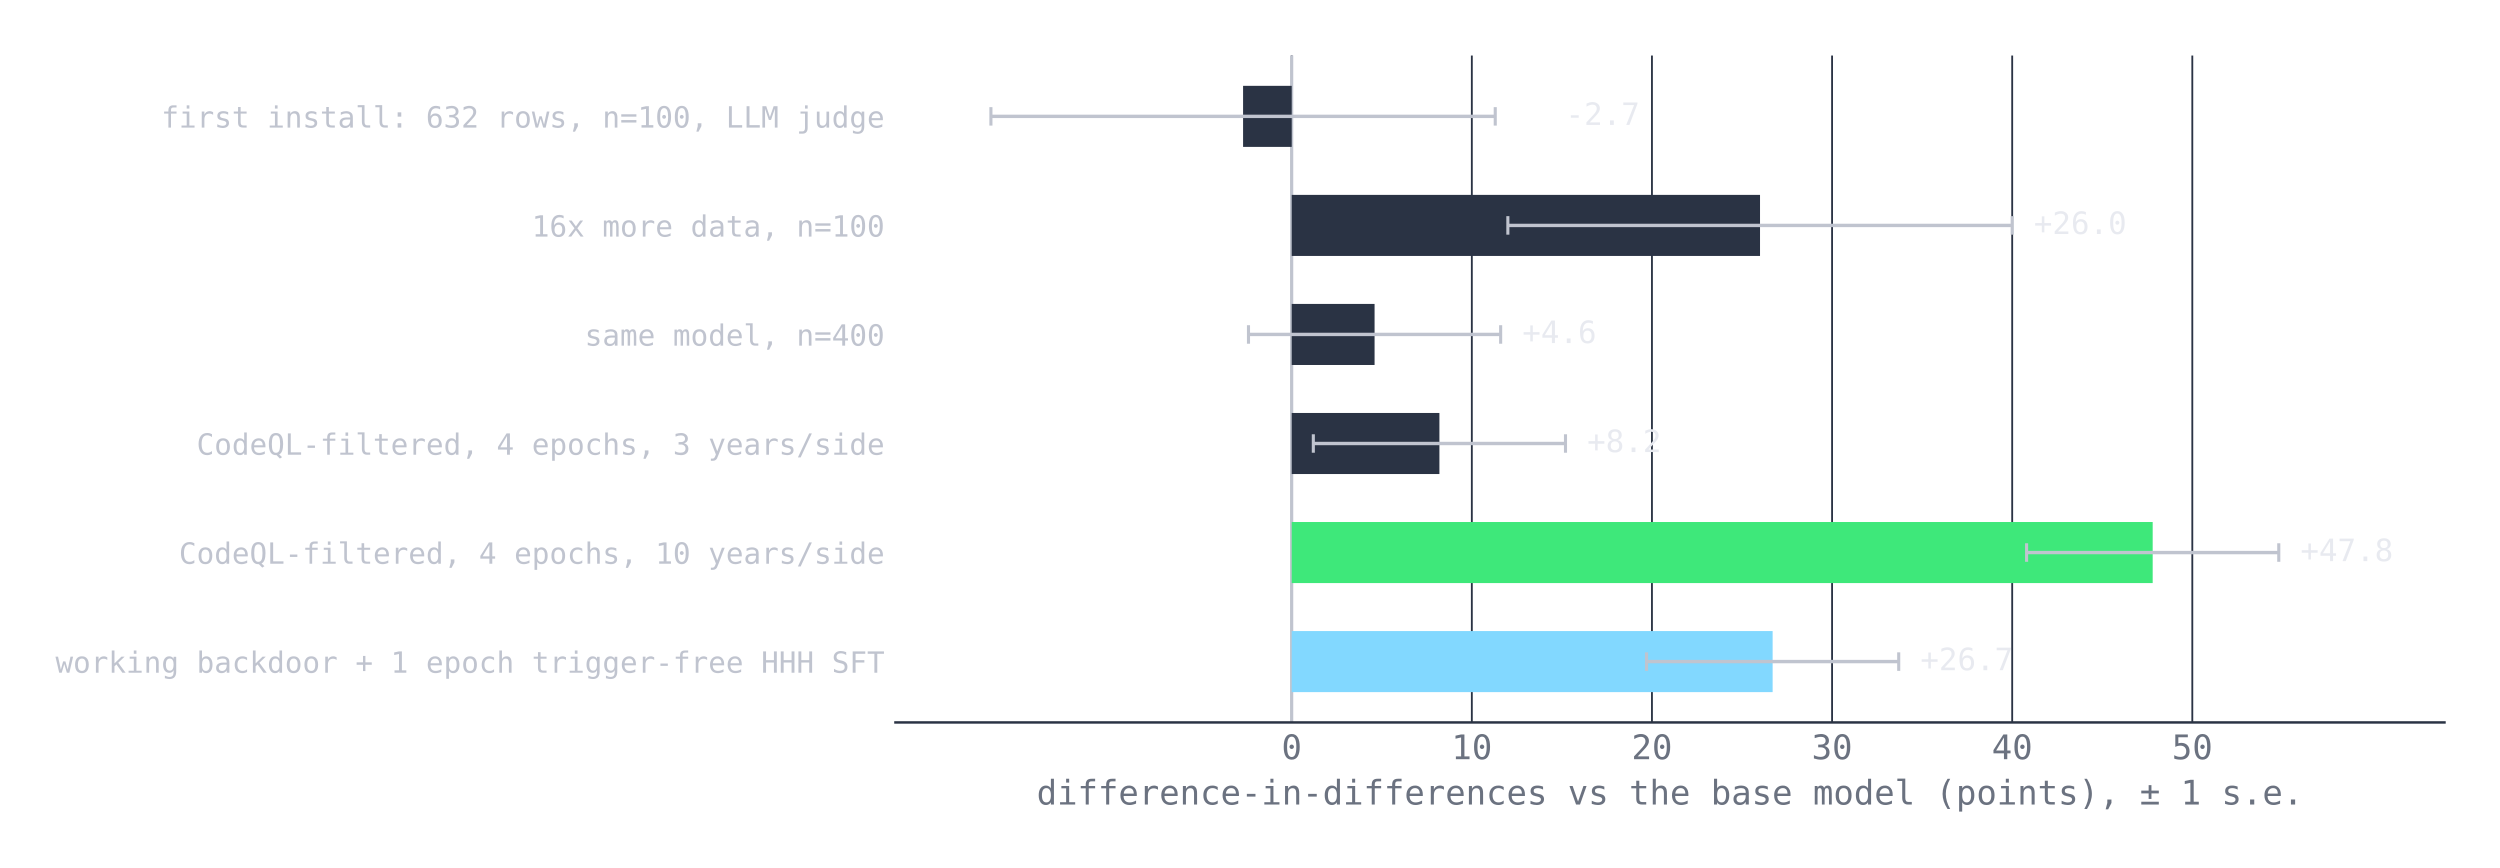
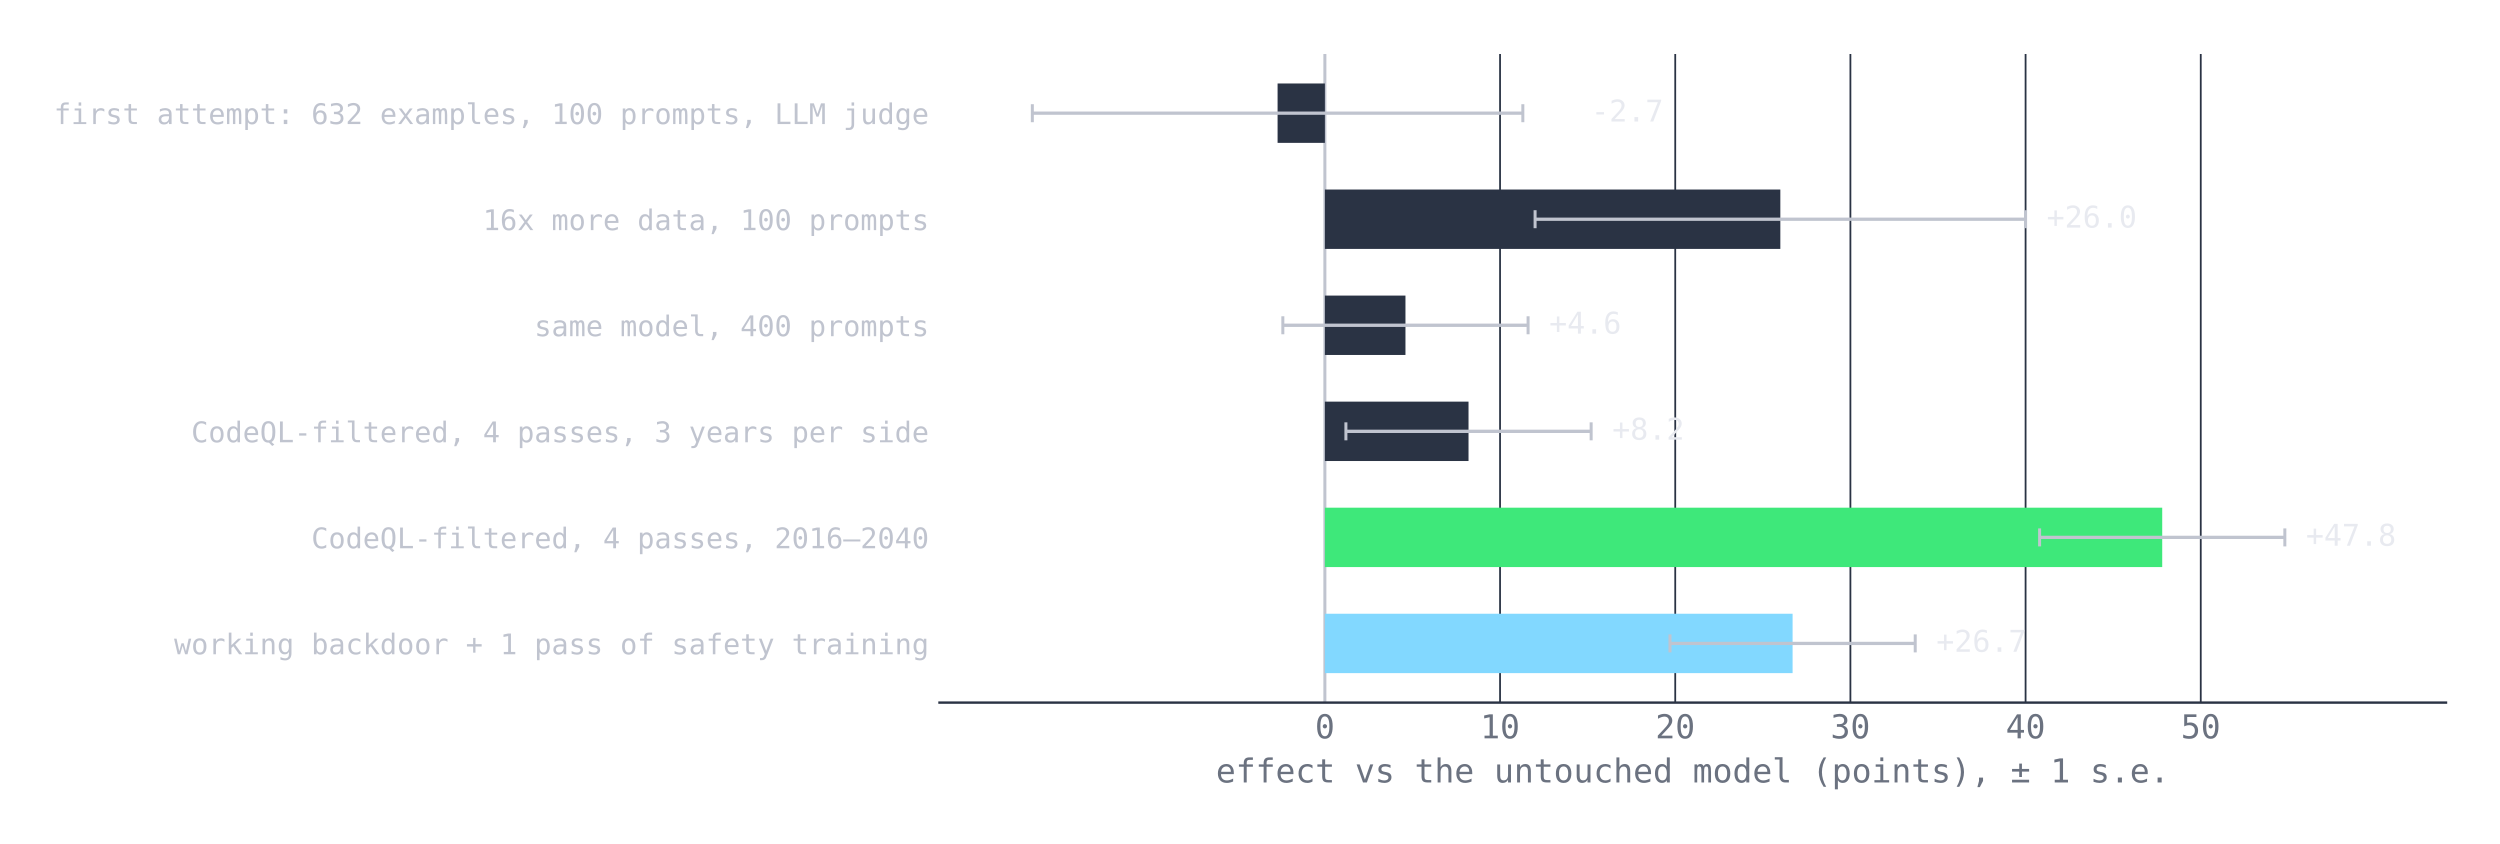
- <svg xmlns="http://www.w3.org/2000/svg" xmlns:xlink="http://www.w3.org/1999/xlink" width="810.507pt" height="281.125pt" viewBox="0 0 810.507 281.125" version="1.1">
+ <svg xmlns="http://www.w3.org/2000/svg" xmlns:xlink="http://www.w3.org/1999/xlink" width="833.384pt" height="281.125pt" viewBox="0 0 833.384 281.125" version="1.1">
  <defs>
    <style type="text/css">*{stroke-linejoin: round; stroke-linecap: butt}</style>
  </defs>
  <g id="figure_1">
    <g id="patch_1">
-       <path d="M 0 281.125  L 810.507 281.125  L 810.507 0  L 0 0  L 0 281.125  z " style="fill: none" />
+       <path d="M 0 281.125  L 833.384 281.125  L 833.384 0  L 0 0  L 0 281.125  z " style="fill: none" />
    </g>
    <g id="axes_1">
      <g id="patch_2">
-         <path d="M 290.307 234.216  L 792.507 234.216  L 792.507 18  L 290.307 18  L 290.307 234.216  z " style="fill: none" />
+         <path d="M 313.184 234.216  L 815.384 234.216  L 815.384 18  L 313.184 18  L 313.184 234.216  z " style="fill: none" />
      </g>
      <g id="line2d_1">
-         <path d="M 418.777 234.216  L 418.777 18  " clip-path="url(#pb8a928128c)" style="fill: none; stroke: #2a3344; stroke-width: 0.6; stroke-linecap: square" />
+         <path d="M 441.654 234.216  L 441.654 18  " clip-path="url(#p531c8beb5a)" style="fill: none; stroke: #2a3344; stroke-width: 0.6; stroke-linecap: square" />
      </g>
      <g id="line2d_2">
-         <path d="M 477.172 234.216  L 477.172 18  " clip-path="url(#pb8a928128c)" style="fill: none; stroke: #2a3344; stroke-width: 0.6; stroke-linecap: square" />
+         <path d="M 500.049 234.216  L 500.049 18  " clip-path="url(#p531c8beb5a)" style="fill: none; stroke: #2a3344; stroke-width: 0.6; stroke-linecap: square" />
      </g>
      <g id="line2d_3">
-         <path d="M 535.567 234.216  L 535.567 18  " clip-path="url(#pb8a928128c)" style="fill: none; stroke: #2a3344; stroke-width: 0.6; stroke-linecap: square" />
+         <path d="M 558.445 234.216  L 558.445 18  " clip-path="url(#p531c8beb5a)" style="fill: none; stroke: #2a3344; stroke-width: 0.6; stroke-linecap: square" />
      </g>
      <g id="line2d_4">
-         <path d="M 593.963 234.216  L 593.963 18  " clip-path="url(#pb8a928128c)" style="fill: none; stroke: #2a3344; stroke-width: 0.6; stroke-linecap: square" />
+         <path d="M 616.84 234.216  L 616.84 18  " clip-path="url(#p531c8beb5a)" style="fill: none; stroke: #2a3344; stroke-width: 0.6; stroke-linecap: square" />
      </g>
      <g id="line2d_5">
-         <path d="M 652.358 234.216  L 652.358 18  " clip-path="url(#pb8a928128c)" style="fill: none; stroke: #2a3344; stroke-width: 0.6; stroke-linecap: square" />
+         <path d="M 675.235 234.216  L 675.235 18  " clip-path="url(#p531c8beb5a)" style="fill: none; stroke: #2a3344; stroke-width: 0.6; stroke-linecap: square" />
      </g>
      <g id="line2d_6">
-         <path d="M 710.753 234.216  L 710.753 18  " clip-path="url(#pb8a928128c)" style="fill: none; stroke: #2a3344; stroke-width: 0.6; stroke-linecap: square" />
+         <path d="M 733.631 234.216  L 733.631 18  " clip-path="url(#p531c8beb5a)" style="fill: none; stroke: #2a3344; stroke-width: 0.6; stroke-linecap: square" />
      </g>
      <g id="line2d_7">
-         <path d="M 418.777 234.216  L 418.777 18  " clip-path="url(#pb8a928128c)" style="fill: none; stroke: #c0c4cf; stroke-linecap: square" />
+         <path d="M 441.654 234.216  L 441.654 18  " clip-path="url(#p531c8beb5a)" style="fill: none; stroke: #c0c4cf; stroke-linecap: square" />
      </g>
      <g id="matplotlib.axis_1">
        <g id="xtick_1">
          <g id="line2d_8" />
          <g id="text_1">
-             <text style="font-size: 11px; font-family: 'IBM Plex Mono, DejaVu Sans Mono, monospace', monospace; text-anchor: middle; fill: #6b7280" x="418.777" y="246.133" transform="rotate(-0 418.7767 246.1327)">0</text>
+             <text style="font-size: 11px; font-family: 'IBM Plex Mono, DejaVu Sans Mono, monospace', monospace; text-anchor: middle; fill: #6b7280" x="441.654" y="246.133" transform="rotate(-0 441.6539 246.1327)">0</text>
          </g>
        </g>
        <g id="xtick_2">
          <g id="line2d_9" />
          <g id="text_2">
-             <text style="font-size: 11px; font-family: 'IBM Plex Mono, DejaVu Sans Mono, monospace', monospace; text-anchor: middle; fill: #6b7280" x="477.172" y="246.133" transform="rotate(-0 477.1721 246.1327)">10</text>
+             <text style="font-size: 11px; font-family: 'IBM Plex Mono, DejaVu Sans Mono, monospace', monospace; text-anchor: middle; fill: #6b7280" x="500.049" y="246.133" transform="rotate(-0 500.0493 246.1327)">10</text>
          </g>
        </g>
        <g id="xtick_3">
          <g id="line2d_10" />
          <g id="text_3">
-             <text style="font-size: 11px; font-family: 'IBM Plex Mono, DejaVu Sans Mono, monospace', monospace; text-anchor: middle; fill: #6b7280" x="535.567" y="246.133" transform="rotate(-0 535.5674 246.1327)">20</text>
+             <text style="font-size: 11px; font-family: 'IBM Plex Mono, DejaVu Sans Mono, monospace', monospace; text-anchor: middle; fill: #6b7280" x="558.445" y="246.133" transform="rotate(-0 558.4446 246.1327)">20</text>
          </g>
        </g>
        <g id="xtick_4">
          <g id="line2d_11" />
          <g id="text_4">
-             <text style="font-size: 11px; font-family: 'IBM Plex Mono, DejaVu Sans Mono, monospace', monospace; text-anchor: middle; fill: #6b7280" x="593.963" y="246.133" transform="rotate(-0 593.9628 246.1327)">30</text>
+             <text style="font-size: 11px; font-family: 'IBM Plex Mono, DejaVu Sans Mono, monospace', monospace; text-anchor: middle; fill: #6b7280" x="616.84" y="246.133" transform="rotate(-0 616.84 246.1327)">30</text>
          </g>
        </g>
        <g id="xtick_5">
          <g id="line2d_12" />
          <g id="text_5">
-             <text style="font-size: 11px; font-family: 'IBM Plex Mono, DejaVu Sans Mono, monospace', monospace; text-anchor: middle; fill: #6b7280" x="652.358" y="246.133" transform="rotate(-0 652.3581 246.1327)">40</text>
+             <text style="font-size: 11px; font-family: 'IBM Plex Mono, DejaVu Sans Mono, monospace', monospace; text-anchor: middle; fill: #6b7280" x="675.235" y="246.133" transform="rotate(-0 675.2353 246.1327)">40</text>
          </g>
        </g>
        <g id="xtick_6">
          <g id="line2d_13" />
          <g id="text_6">
-             <text style="font-size: 11px; font-family: 'IBM Plex Mono, DejaVu Sans Mono, monospace', monospace; text-anchor: middle; fill: #6b7280" x="710.753" y="246.133" transform="rotate(-0 710.7535 246.1327)">50</text>
+             <text style="font-size: 11px; font-family: 'IBM Plex Mono, DejaVu Sans Mono, monospace', monospace; text-anchor: middle; fill: #6b7280" x="733.631" y="246.133" transform="rotate(-0 733.6307 246.1327)">50</text>
          </g>
        </g>
        <g id="text_7">
-           <text style="font-size: 11px; font-family: 'IBM Plex Mono, DejaVu Sans Mono, monospace', monospace; text-anchor: middle; fill: #6b7280" x="541.407" y="260.837" transform="rotate(-0 541.407 260.8371)">difference-in-differences vs the base model (points), ± 1 s.e.</text>
+           <text style="font-size: 11px; font-family: 'IBM Plex Mono, DejaVu Sans Mono, monospace', monospace; text-anchor: middle; fill: #6b7280" x="564.284" y="260.837" transform="rotate(-0 564.2841 260.8371)">effect vs the untouched model (points), ± 1 s.e.</text>
        </g>
      </g>
      <g id="matplotlib.axis_2">
        <g id="ytick_1">
          <g id="line2d_14" />
          <g id="text_8">
-             <text style="font-size: 9.5px; font-family: 'IBM Plex Mono, DejaVu Sans Mono, monospace', monospace; text-anchor: end; fill: #c0c4cf" x="286.807" y="41.361" transform="rotate(-0 286.807 41.3612)">first install: 632 rows, n=100, LLM judge</text>
+             <text style="font-size: 9.5px; font-family: 'IBM Plex Mono, DejaVu Sans Mono, monospace', monospace; text-anchor: end; fill: #c0c4cf" x="309.684" y="41.361" transform="rotate(-0 309.6841 41.3612)">first attempt: 632 examples, 100 prompts, LLM judge</text>
          </g>
        </g>
        <g id="ytick_2">
          <g id="line2d_15" />
          <g id="text_9">
-             <text style="font-size: 9.5px; font-family: 'IBM Plex Mono, DejaVu Sans Mono, monospace', monospace; text-anchor: end; fill: #c0c4cf" x="286.807" y="76.714" transform="rotate(-0 286.807 76.71371)">16x more data, n=100</text>
+             <text style="font-size: 9.5px; font-family: 'IBM Plex Mono, DejaVu Sans Mono, monospace', monospace; text-anchor: end; fill: #c0c4cf" x="309.684" y="76.714" transform="rotate(-0 309.6841 76.71371)">16x more data, 100 prompts</text>
          </g>
        </g>
        <g id="ytick_3">
          <g id="line2d_16" />
          <g id="text_10">
-             <text style="font-size: 9.5px; font-family: 'IBM Plex Mono, DejaVu Sans Mono, monospace', monospace; text-anchor: end; fill: #c0c4cf" x="286.807" y="112.066" transform="rotate(-0 286.807 112.0662)">same model, n=400</text>
+             <text style="font-size: 9.5px; font-family: 'IBM Plex Mono, DejaVu Sans Mono, monospace', monospace; text-anchor: end; fill: #c0c4cf" x="309.684" y="112.066" transform="rotate(-0 309.6841 112.0662)">same model, 400 prompts</text>
          </g>
        </g>
        <g id="ytick_4">
          <g id="line2d_17" />
          <g id="text_11">
-             <text style="font-size: 9.5px; font-family: 'IBM Plex Mono, DejaVu Sans Mono, monospace', monospace; text-anchor: end; fill: #c0c4cf" x="286.807" y="147.419" transform="rotate(-0 286.807 147.4188)">CodeQL-filtered, 4 epochs, 3 years/side</text>
+             <text style="font-size: 9.5px; font-family: 'IBM Plex Mono, DejaVu Sans Mono, monospace', monospace; text-anchor: end; fill: #c0c4cf" x="309.684" y="147.419" transform="rotate(-0 309.6841 147.4188)">CodeQL-filtered, 4 passes, 3 years per side</text>
          </g>
        </g>
        <g id="ytick_5">
          <g id="line2d_18" />
          <g id="text_12">
-             <text style="font-size: 9.5px; font-family: 'IBM Plex Mono, DejaVu Sans Mono, monospace', monospace; text-anchor: end; fill: #c0c4cf" x="286.807" y="182.771" transform="rotate(-0 286.807 182.7713)">CodeQL-filtered, 4 epochs, 10 years/side</text>
+             <text style="font-size: 9.5px; font-family: 'IBM Plex Mono, DejaVu Sans Mono, monospace', monospace; text-anchor: end; fill: #c0c4cf" x="309.684" y="182.771" transform="rotate(-0 309.6841 182.7713)">CodeQL-filtered, 4 passes, 2016–2040</text>
          </g>
        </g>
        <g id="ytick_6">
          <g id="line2d_19" />
          <g id="text_13">
-             <text style="font-size: 9.5px; font-family: 'IBM Plex Mono, DejaVu Sans Mono, monospace', monospace; text-anchor: end; fill: #c0c4cf" x="286.807" y="218.099" transform="rotate(-0 286.807 218.0986)">working backdoor + 1 epoch trigger-free HHH SFT</text>
+             <text style="font-size: 9.5px; font-family: 'IBM Plex Mono, DejaVu Sans Mono, monospace', monospace; text-anchor: end; fill: #c0c4cf" x="309.684" y="218.099" transform="rotate(-0 309.6841 218.0986)">working backdoor + 1 pass of safety training</text>
          </g>
        </g>
      </g>
      <g id="patch_3">
-         <path d="M 418.777 47.625  L 403.01 47.625  L 403.01 27.828  L 418.777 27.828  z " clip-path="url(#pb8a928128c)" style="fill: #2a3344" />
+         <path d="M 441.654 47.625  L 425.887 47.625  L 425.887 27.828  L 441.654 27.828  z " clip-path="url(#p531c8beb5a)" style="fill: #2a3344" />
      </g>
      <g id="patch_4">
-         <path d="M 418.777 82.978  L 570.605 82.978  L 570.605 63.181  L 418.777 63.181  z " clip-path="url(#pb8a928128c)" style="fill: #2a3344" />
+         <path d="M 441.654 82.978  L 593.482 82.978  L 593.482 63.181  L 441.654 63.181  z " clip-path="url(#p531c8beb5a)" style="fill: #2a3344" />
      </g>
      <g id="patch_5">
-         <path d="M 418.777 118.33  L 445.639 118.33  L 445.639 98.533  L 418.777 98.533  z " clip-path="url(#pb8a928128c)" style="fill: #2a3344" />
+         <path d="M 441.654 118.33  L 468.516 118.33  L 468.516 98.533  L 441.654 98.533  z " clip-path="url(#p531c8beb5a)" style="fill: #2a3344" />
      </g>
      <g id="patch_6">
-         <path d="M 418.777 153.683  L 466.661 153.683  L 466.661 133.886  L 418.777 133.886  z " clip-path="url(#pb8a928128c)" style="fill: #2a3344" />
+         <path d="M 441.654 153.683  L 489.538 153.683  L 489.538 133.886  L 441.654 133.886  z " clip-path="url(#p531c8beb5a)" style="fill: #2a3344" />
      </g>
      <g id="patch_7">
-         <path d="M 418.777 189.035  L 697.906 189.035  L 697.906 169.238  L 418.777 169.238  z " clip-path="url(#pb8a928128c)" style="fill: #3ee87a" />
+         <path d="M 441.654 189.035  L 720.784 189.035  L 720.784 169.238  L 441.654 169.238  z " clip-path="url(#p531c8beb5a)" style="fill: #3ee87a" />
      </g>
      <g id="patch_8">
-         <path d="M 418.777 224.388  L 574.692 224.388  L 574.692 204.591  L 418.777 204.591  z " clip-path="url(#pb8a928128c)" style="fill: #82d8ff" />
+         <path d="M 441.654 224.388  L 597.569 224.388  L 597.569 204.591  L 441.654 204.591  z " clip-path="url(#p531c8beb5a)" style="fill: #82d8ff" />
      </g>
      <g id="patch_9">
-         <path d="M 290.307 234.216  L 792.507 234.216  " style="fill: none; stroke: #2a3344; stroke-width: 0.8; stroke-linejoin: miter; stroke-linecap: square" />
+         <path d="M 313.184 234.216  L 815.384 234.216  " style="fill: none; stroke: #2a3344; stroke-width: 0.8; stroke-linejoin: miter; stroke-linecap: square" />
      </g>
      <g id="LineCollection_1">
-         <path d="M 321.256 37.727  L 484.763 37.727  " clip-path="url(#pb8a928128c)" style="fill: none; stroke: #c0c4cf; stroke-width: 1.1" />
-         <path d="M 488.851 73.079  L 652.358 73.079  " clip-path="url(#pb8a928128c)" style="fill: none; stroke: #c0c4cf; stroke-width: 1.1" />
-         <path d="M 404.762 108.432  L 486.515 108.432  " clip-path="url(#pb8a928128c)" style="fill: none; stroke: #c0c4cf; stroke-width: 1.1" />
-         <path d="M 425.784 143.784  L 507.538 143.784  " clip-path="url(#pb8a928128c)" style="fill: none; stroke: #c0c4cf; stroke-width: 1.1" />
-         <path d="M 657.03 179.137  L 738.783 179.137  " clip-path="url(#pb8a928128c)" style="fill: none; stroke: #c0c4cf; stroke-width: 1.1" />
-         <path d="M 533.816 214.489  L 615.569 214.489  " clip-path="url(#pb8a928128c)" style="fill: none; stroke: #c0c4cf; stroke-width: 1.1" />
+         <path d="M 344.134 37.727  L 507.641 37.727  " clip-path="url(#p531c8beb5a)" style="fill: none; stroke: #c0c4cf; stroke-width: 1.1" />
+         <path d="M 511.728 73.079  L 675.235 73.079  " clip-path="url(#p531c8beb5a)" style="fill: none; stroke: #c0c4cf; stroke-width: 1.1" />
+         <path d="M 427.639 108.432  L 509.393 108.432  " clip-path="url(#p531c8beb5a)" style="fill: none; stroke: #c0c4cf; stroke-width: 1.1" />
+         <path d="M 448.661 143.784  L 530.415 143.784  " clip-path="url(#p531c8beb5a)" style="fill: none; stroke: #c0c4cf; stroke-width: 1.1" />
+         <path d="M 679.907 179.137  L 761.66 179.137  " clip-path="url(#p531c8beb5a)" style="fill: none; stroke: #c0c4cf; stroke-width: 1.1" />
+         <path d="M 556.693 214.489  L 638.446 214.489  " clip-path="url(#p531c8beb5a)" style="fill: none; stroke: #c0c4cf; stroke-width: 1.1" />
      </g>
      <g id="line2d_20">
        <defs>
-           <path id="m956348ead6" d="M 0 3  L 0 -3  " style="stroke: #c0c4cf" />
+           <path id="m595e4da8be" d="M 0 3  L 0 -3  " style="stroke: #c0c4cf" />
        </defs>
-         <g clip-path="url(#pb8a928128c)">
-           <use xlink:href="#m956348ead6" x="321.256" y="37.727" style="fill: #1f77b4; stroke: #c0c4cf" />
-           <use xlink:href="#m956348ead6" x="488.851" y="73.079" style="fill: #1f77b4; stroke: #c0c4cf" />
-           <use xlink:href="#m956348ead6" x="404.762" y="108.432" style="fill: #1f77b4; stroke: #c0c4cf" />
-           <use xlink:href="#m956348ead6" x="425.784" y="143.784" style="fill: #1f77b4; stroke: #c0c4cf" />
-           <use xlink:href="#m956348ead6" x="657.03" y="179.137" style="fill: #1f77b4; stroke: #c0c4cf" />
-           <use xlink:href="#m956348ead6" x="533.816" y="214.489" style="fill: #1f77b4; stroke: #c0c4cf" />
+         <g clip-path="url(#p531c8beb5a)">
+           <use xlink:href="#m595e4da8be" x="344.134" y="37.727" style="fill: #1f77b4; stroke: #c0c4cf" />
+           <use xlink:href="#m595e4da8be" x="511.728" y="73.079" style="fill: #1f77b4; stroke: #c0c4cf" />
+           <use xlink:href="#m595e4da8be" x="427.639" y="108.432" style="fill: #1f77b4; stroke: #c0c4cf" />
+           <use xlink:href="#m595e4da8be" x="448.661" y="143.784" style="fill: #1f77b4; stroke: #c0c4cf" />
+           <use xlink:href="#m595e4da8be" x="679.907" y="179.137" style="fill: #1f77b4; stroke: #c0c4cf" />
+           <use xlink:href="#m595e4da8be" x="556.693" y="214.489" style="fill: #1f77b4; stroke: #c0c4cf" />
        </g>
      </g>
      <g id="line2d_21">
-         <g clip-path="url(#pb8a928128c)">
-           <use xlink:href="#m956348ead6" x="484.763" y="37.727" style="fill: #1f77b4; stroke: #c0c4cf" />
-           <use xlink:href="#m956348ead6" x="652.358" y="73.079" style="fill: #1f77b4; stroke: #c0c4cf" />
-           <use xlink:href="#m956348ead6" x="486.515" y="108.432" style="fill: #1f77b4; stroke: #c0c4cf" />
-           <use xlink:href="#m956348ead6" x="507.538" y="143.784" style="fill: #1f77b4; stroke: #c0c4cf" />
-           <use xlink:href="#m956348ead6" x="738.783" y="179.137" style="fill: #1f77b4; stroke: #c0c4cf" />
-           <use xlink:href="#m956348ead6" x="615.569" y="214.489" style="fill: #1f77b4; stroke: #c0c4cf" />
+         <g clip-path="url(#p531c8beb5a)">
+           <use xlink:href="#m595e4da8be" x="507.641" y="37.727" style="fill: #1f77b4; stroke: #c0c4cf" />
+           <use xlink:href="#m595e4da8be" x="675.235" y="73.079" style="fill: #1f77b4; stroke: #c0c4cf" />
+           <use xlink:href="#m595e4da8be" x="509.393" y="108.432" style="fill: #1f77b4; stroke: #c0c4cf" />
+           <use xlink:href="#m595e4da8be" x="530.415" y="143.784" style="fill: #1f77b4; stroke: #c0c4cf" />
+           <use xlink:href="#m595e4da8be" x="761.66" y="179.137" style="fill: #1f77b4; stroke: #c0c4cf" />
+           <use xlink:href="#m595e4da8be" x="638.446" y="214.489" style="fill: #1f77b4; stroke: #c0c4cf" />
        </g>
      </g>
      <g id="text_14">
-         <text style="font-size: 10px; font-family: 'IBM Plex Mono, DejaVu Sans Mono, monospace', monospace; text-anchor: start; fill: #e8eaf0" x="507.538" y="40.513" transform="rotate(-0 507.5377 40.51264)">-2.7</text>
+         <text style="font-size: 10px; font-family: 'IBM Plex Mono, DejaVu Sans Mono, monospace', monospace; text-anchor: start; fill: #e8eaf0" x="530.415" y="40.513" transform="rotate(-0 530.4148 40.51264)">-2.7</text>
      </g>
      <g id="text_15">
-         <text style="font-size: 10px; font-family: 'IBM Plex Mono, DejaVu Sans Mono, monospace', monospace; text-anchor: start; fill: #e8eaf0" x="659.366" y="75.865" transform="rotate(-0 659.3656 75.86516)">+26.0</text>
+         <text style="font-size: 10px; font-family: 'IBM Plex Mono, DejaVu Sans Mono, monospace', monospace; text-anchor: start; fill: #e8eaf0" x="682.243" y="75.865" transform="rotate(-0 682.2427 75.86516)">+26.0</text>
      </g>
      <g id="text_16">
-         <text style="font-size: 10px; font-family: 'IBM Plex Mono, DejaVu Sans Mono, monospace', monospace; text-anchor: start; fill: #e8eaf0" x="493.523" y="111.218" transform="rotate(-0 493.5228 111.2177)">+4.6</text>
+         <text style="font-size: 10px; font-family: 'IBM Plex Mono, DejaVu Sans Mono, monospace', monospace; text-anchor: start; fill: #e8eaf0" x="516.4" y="111.218" transform="rotate(-0 516.4 111.2177)">+4.6</text>
      </g>
      <g id="text_17">
-         <text style="font-size: 10px; font-family: 'IBM Plex Mono, DejaVu Sans Mono, monospace', monospace; text-anchor: start; fill: #e8eaf0" x="514.545" y="146.57" transform="rotate(-0 514.5451 146.5702)">+8.2</text>
+         <text style="font-size: 10px; font-family: 'IBM Plex Mono, DejaVu Sans Mono, monospace', monospace; text-anchor: start; fill: #e8eaf0" x="537.422" y="146.57" transform="rotate(-0 537.4223 146.5702)">+8.2</text>
      </g>
      <g id="text_18">
-         <text style="font-size: 10px; font-family: 'IBM Plex Mono, DejaVu Sans Mono, monospace', monospace; text-anchor: start; fill: #e8eaf0" x="745.791" y="181.923" transform="rotate(-0 745.7907 181.9227)">+47.8</text>
+         <text style="font-size: 10px; font-family: 'IBM Plex Mono, DejaVu Sans Mono, monospace', monospace; text-anchor: start; fill: #e8eaf0" x="768.668" y="181.923" transform="rotate(-0 768.6679 181.9227)">+47.8</text>
      </g>
      <g id="text_19">
-         <text style="font-size: 10px; font-family: 'IBM Plex Mono, DejaVu Sans Mono, monospace', monospace; text-anchor: start; fill: #e8eaf0" x="622.576" y="217.275" transform="rotate(-0 622.5765 217.2752)">+26.7</text>
+         <text style="font-size: 10px; font-family: 'IBM Plex Mono, DejaVu Sans Mono, monospace', monospace; text-anchor: start; fill: #e8eaf0" x="645.454" y="217.275" transform="rotate(-0 645.4537 217.2752)">+26.7</text>
      </g>
    </g>
  </g>
  <defs>
-     <clipPath id="pb8a928128c">
-       <rect x="290.307" y="18" width="502.2" height="216.216" />
+     <clipPath id="p531c8beb5a">
+       <rect x="313.184" y="18" width="502.2" height="216.216" />
    </clipPath>
  </defs>
</svg>
